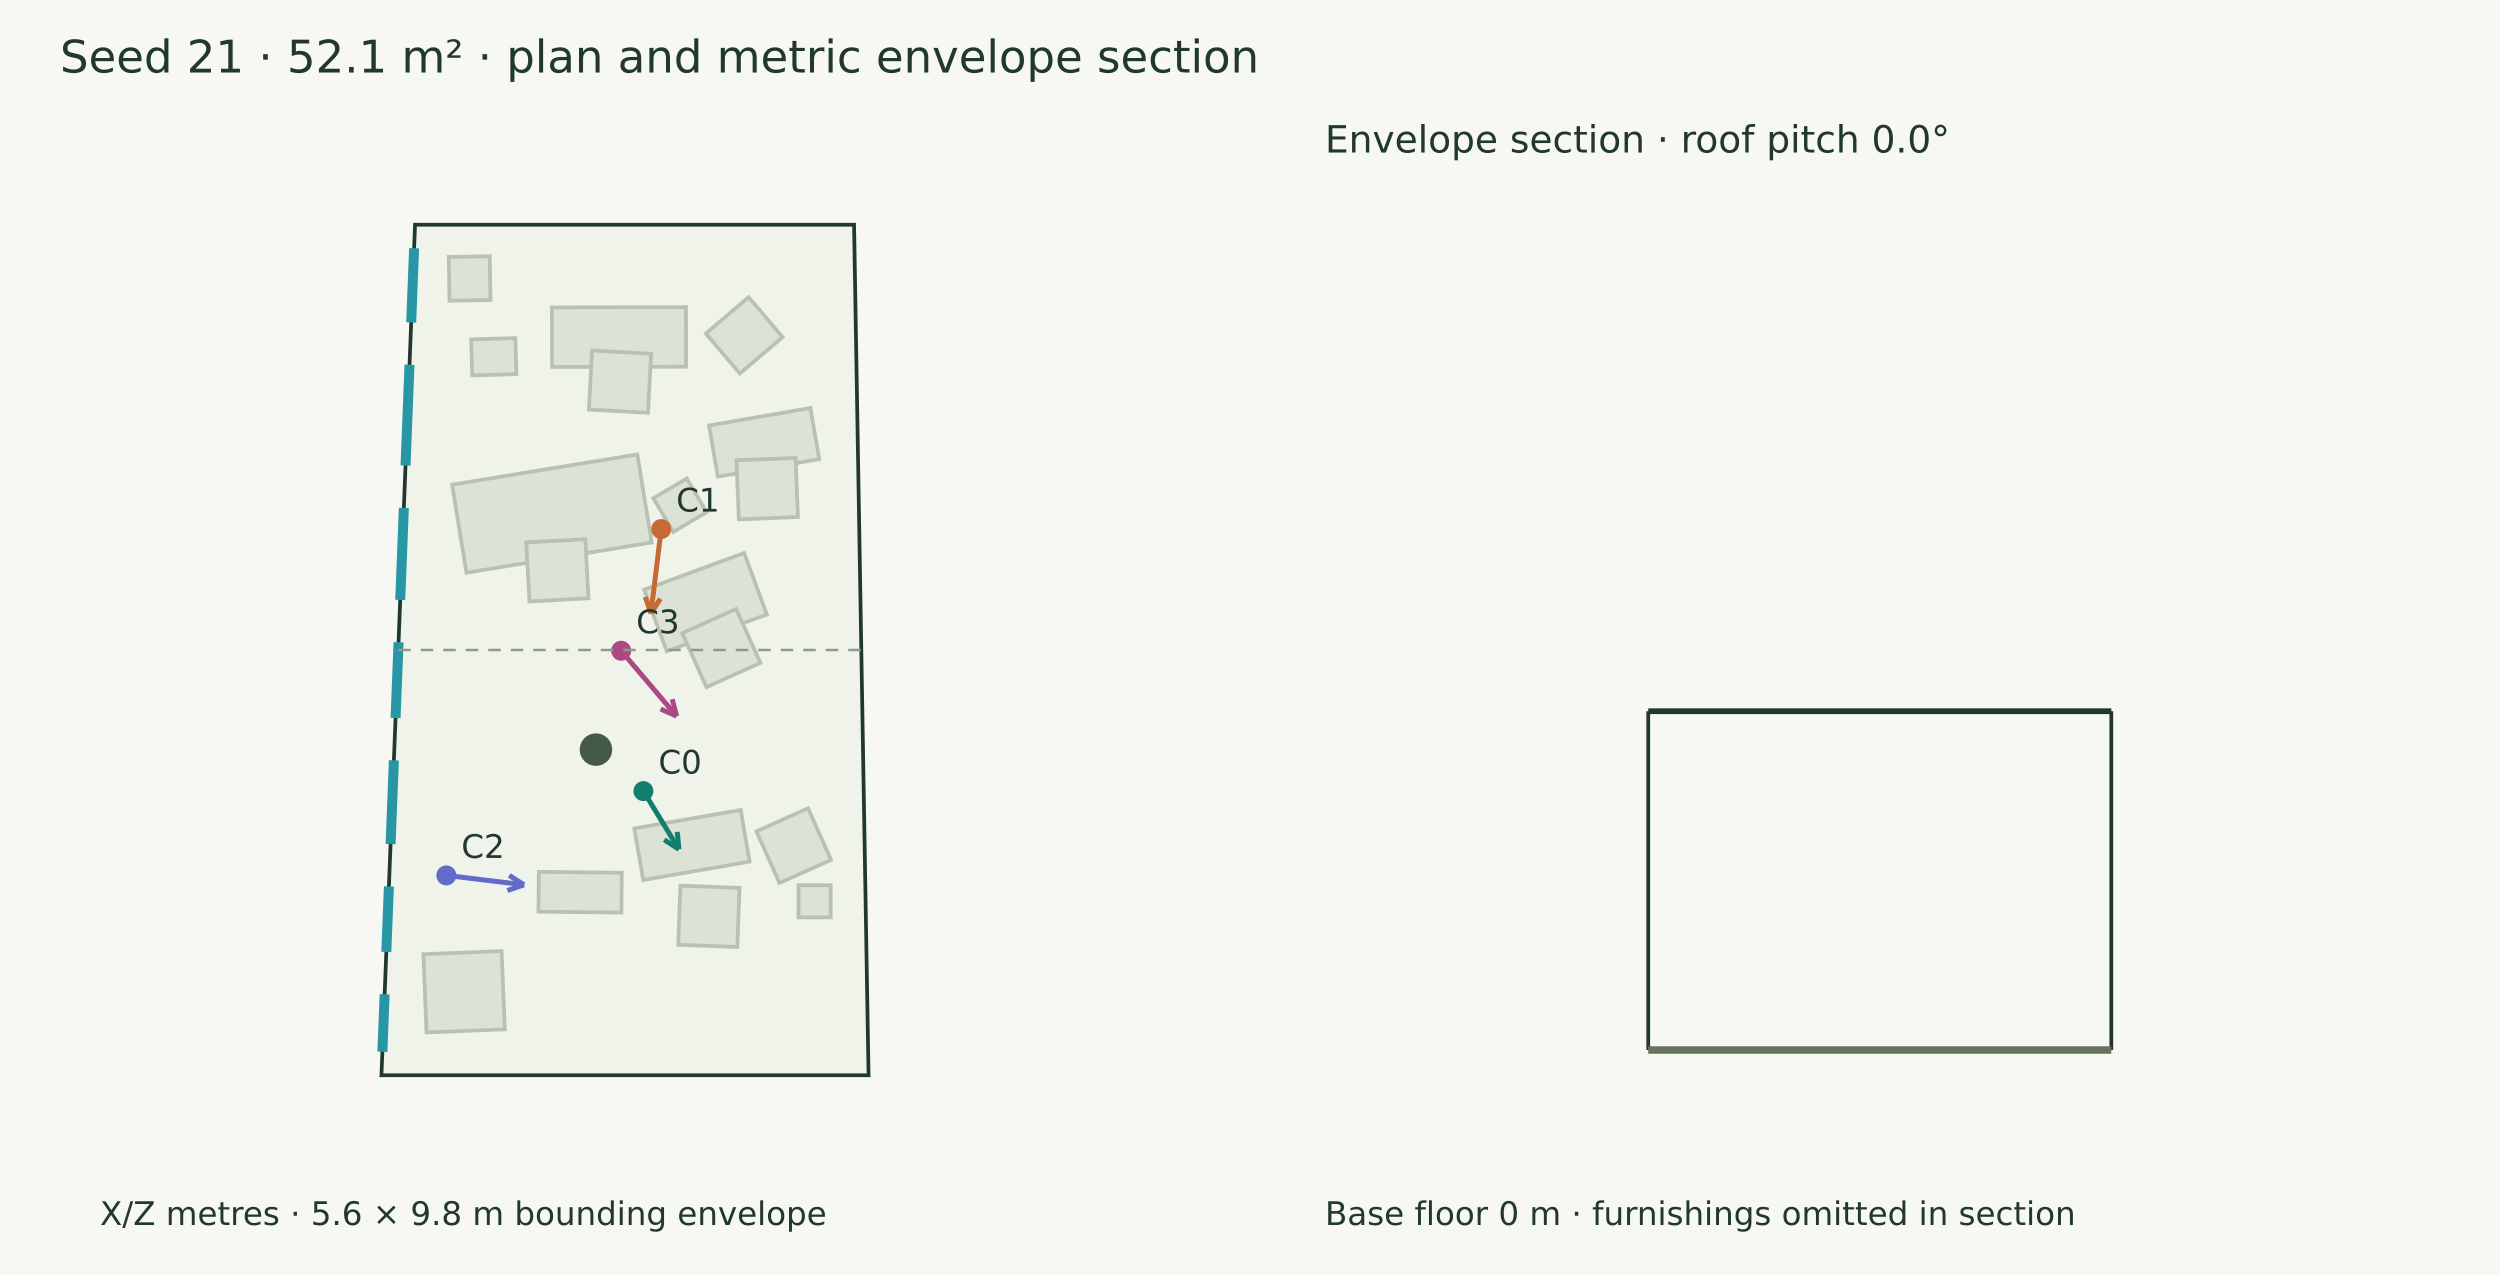
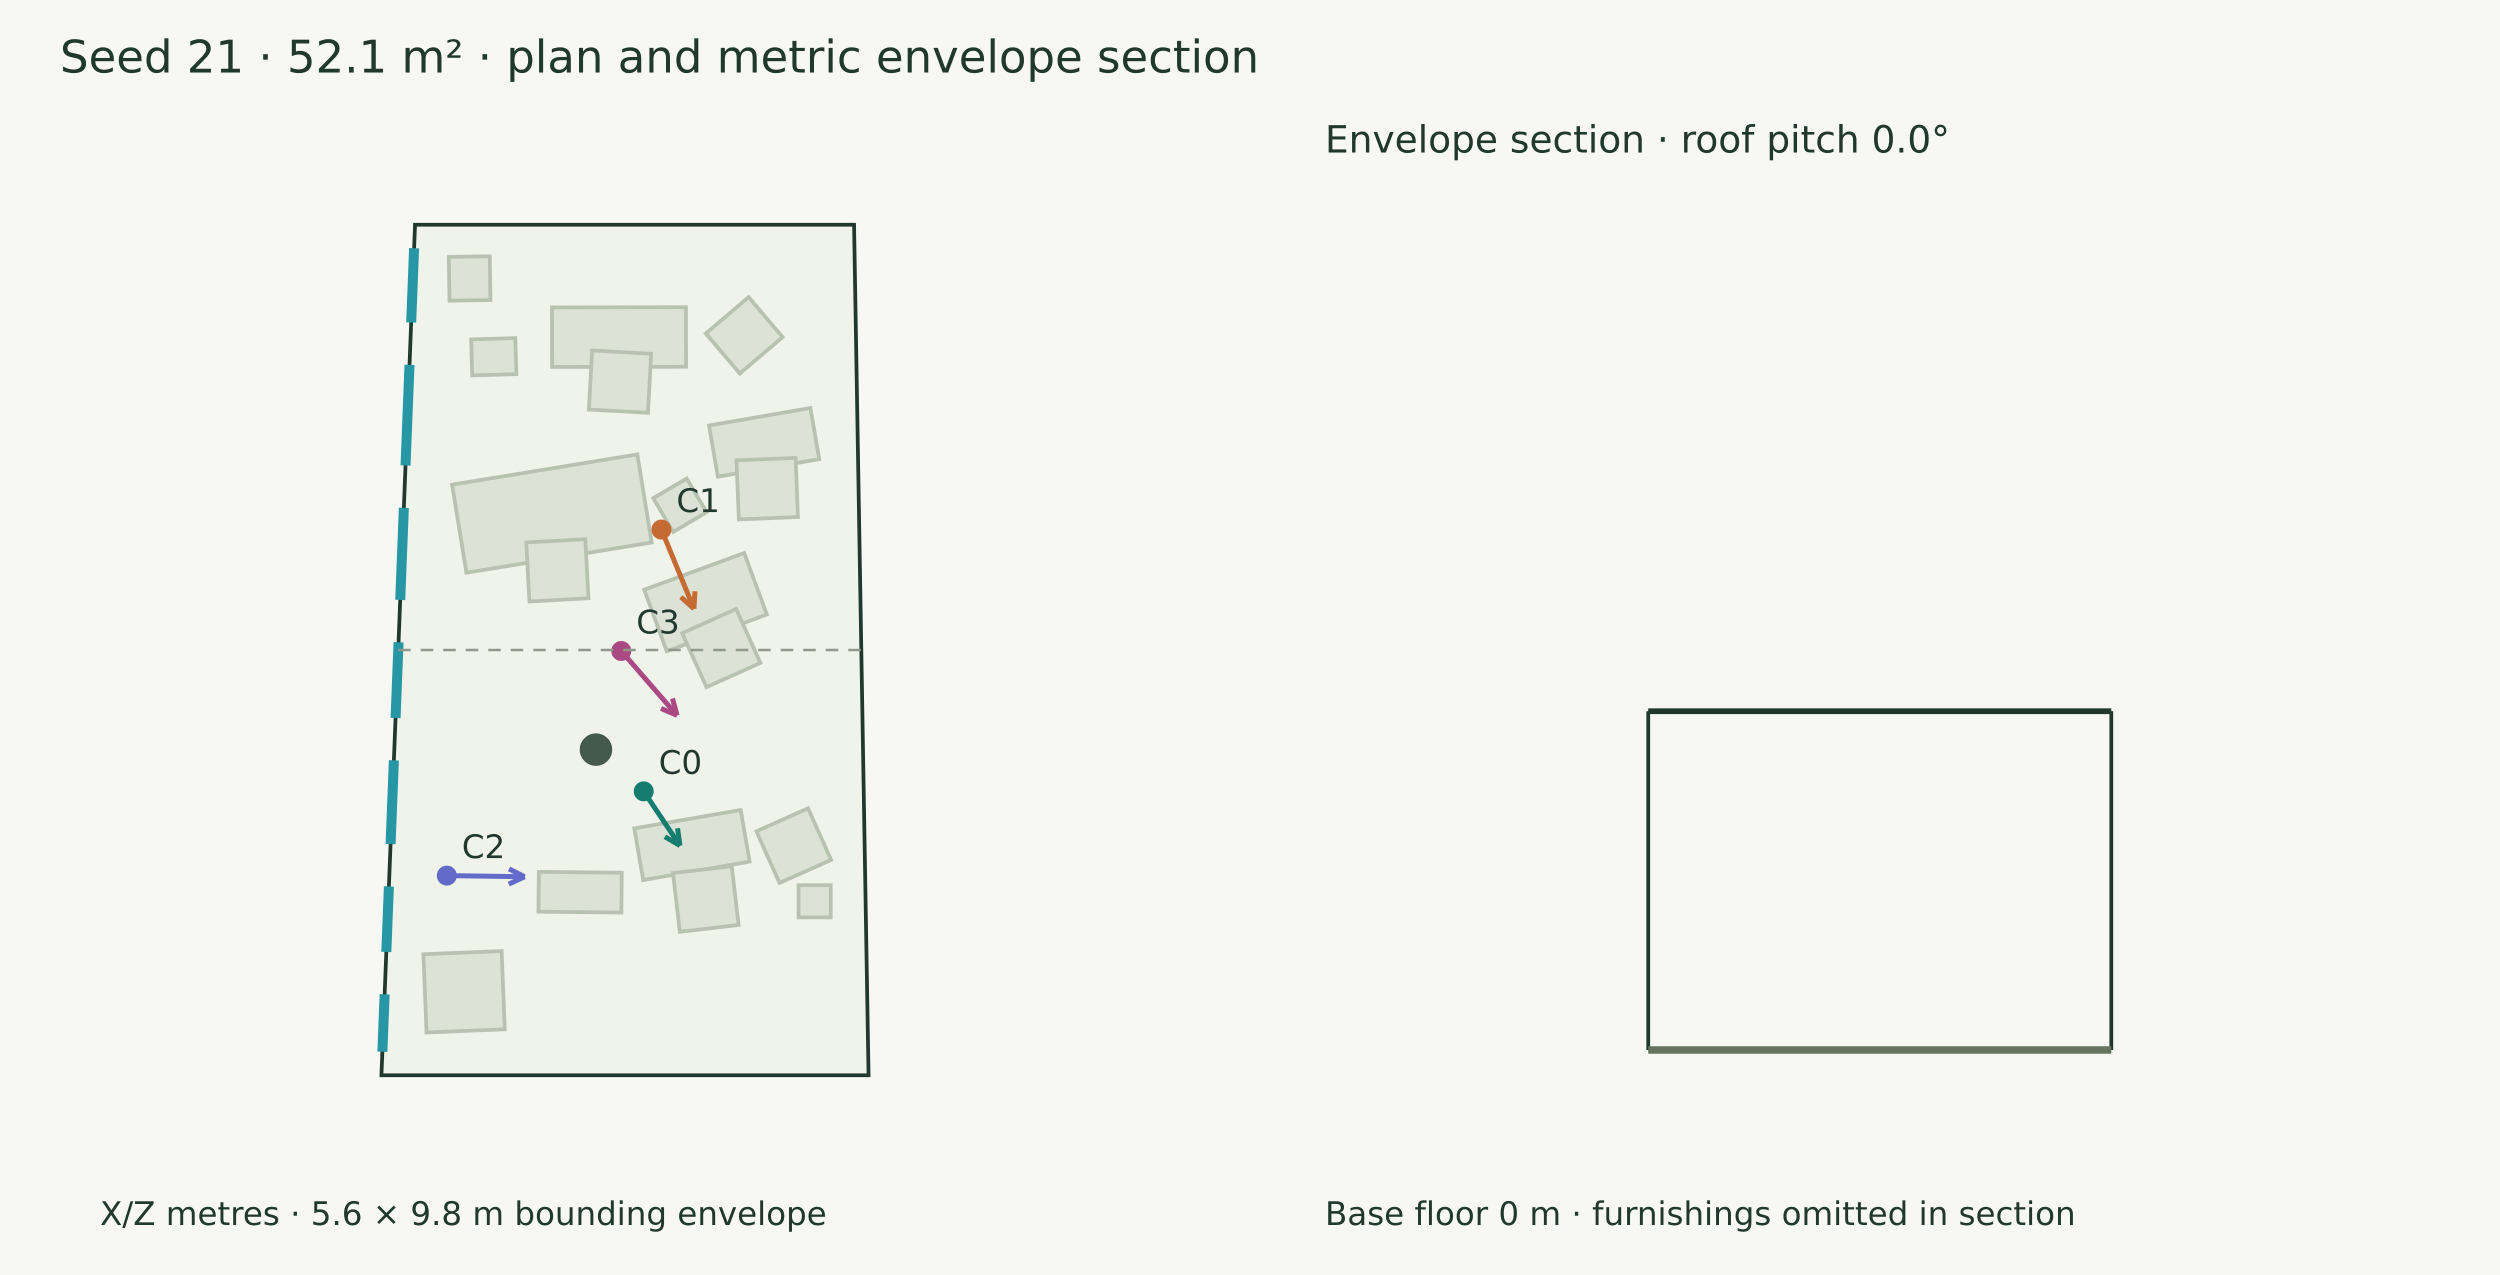
<svg xmlns="http://www.w3.org/2000/svg" width="1000" height="510" viewBox="0 0 1000 510">
  <rect width="100%" height="100%" fill="#f7f8f3" />
  <g font-family="DejaVu Sans" fill="#20382e">
    <text x="24.000" y="29.000" font-size="18">Seed 21 · 52.1 m² · plan and metric envelope section</text>
    <polygon points="166.015,89.897 341.625,89.897 347.424,430.103 152.576,430.103" fill="#eff3e9" stroke="#20382e" stroke-width="1.5" />
    <polygon points="180.831,193.857 254.930,181.764 260.677,216.984 186.578,229.077" fill="#dce3d6" stroke="#b7c2b0" stroke-width="1.5" />
    <polygon points="210.493,216.967 234.118,215.689 235.396,239.314 211.771,240.592" fill="#dce3d6" stroke="#b7c2b0" stroke-width="1.5" />
    <polygon points="253.711,331.359 296.275,323.995 299.846,344.640 257.282,352.004" fill="#dce3d6" stroke="#b7c2b0" stroke-width="1.5" />
-     <polygon points="272.167,354.264 295.810,355.148 294.926,378.792 271.283,377.907" fill="#dce3d6" stroke="#b7c2b0" stroke-width="1.5" />
+     <polygon points="269.192,349.226 292.692,346.486 295.433,369.986 271.932,372.727" fill="#dce3d6" stroke="#b7c2b0" stroke-width="1.5" />
    <polygon points="283.612,170.191 324.164,163.198 327.692,183.657 287.140,190.650" fill="#dce3d6" stroke="#b7c2b0" stroke-width="1.5" />
    <polygon points="294.588,184.121 318.229,183.170 319.180,206.811 295.539,207.762" fill="#dce3d6" stroke="#b7c2b0" stroke-width="1.5" />
    <polygon points="220.787,122.960 274.383,122.882 274.418,146.699 220.822,146.778" fill="#dce3d6" stroke="#b7c2b0" stroke-width="1.5" />
    <polygon points="236.848,140.204 260.473,141.494 259.183,165.119 235.558,163.829" fill="#dce3d6" stroke="#b7c2b0" stroke-width="1.5" />
    <polygon points="257.672,235.892 297.674,221.195 306.714,245.799 266.712,260.496" fill="#dce3d6" stroke="#b7c2b0" stroke-width="1.5" />
    <polygon points="272.875,253.285 294.450,243.575 304.160,265.151 282.585,274.861" fill="#dce3d6" stroke="#b7c2b0" stroke-width="1.5" />
    <polygon points="170.618,412.977 169.355,381.687 200.644,380.424 201.907,411.714" fill="#dce3d6" stroke="#b7c2b0" stroke-width="1.5" />
    <polygon points="319.414,354.078 332.288,354.078 332.288,366.952 319.414,366.952" fill="#dce3d6" stroke="#b7c2b0" stroke-width="1.5" />
    <polygon points="332.436,343.965 311.783,353.182 302.566,332.530 323.218,323.312" fill="#dce3d6" stroke="#b7c2b0" stroke-width="1.5" />
    <polygon points="215.549,348.740 248.712,349.093 248.543,365.025 215.379,364.673" fill="#dce3d6" stroke="#b7c2b0" stroke-width="1.5" />
    <polygon points="188.462,135.766 206.127,135.246 206.551,149.643 188.885,150.163" fill="#dce3d6" stroke="#b7c2b0" stroke-width="1.5" />
    <polygon points="274.701,191.395 282.642,204.890 269.264,212.762 261.323,199.266" fill="#dce3d6" stroke="#b7c2b0" stroke-width="1.5" />
    <polygon points="295.927,149.404 282.330,133.406 299.450,118.856 313.047,134.853" fill="#dce3d6" stroke="#b7c2b0" stroke-width="1.5" />
    <polygon points="179.517,102.765 195.895,102.502 196.176,120.011 179.799,120.275" fill="#dce3d6" stroke="#b7c2b0" stroke-width="1.5" />
    <circle cx="238.378" cy="299.849" r="6.49" fill="#45594a" />
    <path d="M152.948,420.706 L153.855,397.724" stroke="#2797a5" stroke-width="4" fill="none" />
    <path d="M154.525,380.783 L155.560,354.576" stroke="#2797a5" stroke-width="4" fill="none" />
    <path d="M156.229,337.636 L157.552,304.136" stroke="#2797a5" stroke-width="4" fill="none" />
    <path d="M158.222,287.196 L159.418,256.911" stroke="#2797a5" stroke-width="4" fill="none" />
    <path d="M160.087,239.971 L161.542,203.143" stroke="#2797a5" stroke-width="4" fill="none" />
    <path d="M162.211,186.203 L163.802,145.926" stroke="#2797a5" stroke-width="4" fill="none" />
    <path d="M164.471,128.985 L165.644,99.294" stroke="#2797a5" stroke-width="4" fill="none" />
-     <path d="M257.366,316.443 L271.578,339.717" stroke="#147d70" stroke-width="2" fill="none" />
-     <path d="M271.578,339.717 L265.694,335.924" stroke="#147d70" stroke-width="2" fill="none" />
-     <path d="M271.578,339.717 L270.892,332.751" stroke="#147d70" stroke-width="2" fill="none" />
-     <circle cx="257.366" cy="316.443" r="4" fill="#147d70" />
-     <text x="263.366" y="309.443" font-size="13">C0</text>
-     <path d="M264.477,211.629 L260.370,245.383" stroke="#c56a33" stroke-width="2" fill="none" />
-     <path d="M260.370,245.383 L258.109,238.758" stroke="#c56a33" stroke-width="2" fill="none" />
-     <path d="M260.370,245.383 L264.154,239.494" stroke="#c56a33" stroke-width="2" fill="none" />
-     <circle cx="264.477" cy="211.629" r="4" fill="#c56a33" />
-     <text x="270.477" y="204.629" font-size="13">C1</text>
-     <path d="M178.530,350.166 L209.590,353.930" stroke="#626aca" stroke-width="2" fill="none" />
-     <path d="M209.590,353.930 L202.966,356.195" stroke="#626aca" stroke-width="2" fill="none" />
-     <path d="M209.590,353.930 L203.699,350.149" stroke="#626aca" stroke-width="2" fill="none" />
-     <circle cx="178.53" cy="350.166" r="4" fill="#626aca" />
-     <text x="184.530" y="343.166" font-size="13">C2</text>
-     <path d="M248.474,260.303 L270.647,286.457" stroke="#aa4984" stroke-width="2" fill="none" />
-     <path d="M270.647,286.457 L264.249,283.619" stroke="#aa4984" stroke-width="2" fill="none" />
-     <path d="M270.647,286.457 L268.894,279.681" stroke="#aa4984" stroke-width="2" fill="none" />
-     <circle cx="248.474" cy="260.303" r="4" fill="#aa4984" />
-     <text x="254.474" y="253.303" font-size="13">C3</text>
+     <path d="M257.487,316.540 L271.983,338.244" stroke="#147d70" stroke-width="2" fill="none" />
+     <path d="M271.983,338.244 L265.950,334.694" stroke="#147d70" stroke-width="2" fill="none" />
+     <path d="M271.983,338.244 L271.014,331.312" stroke="#147d70" stroke-width="2" fill="none" />
+     <circle cx="257.487" cy="316.54" r="4" fill="#147d70" />
+     <text x="263.487" y="309.540" font-size="13">C0</text>
+     <path d="M264.566,211.824 L277.575,243.489" stroke="#c56a33" stroke-width="2" fill="none" />
+     <path d="M277.575,243.489 L272.363,238.816" stroke="#c56a33" stroke-width="2" fill="none" />
+     <path d="M277.575,243.489 L277.996,236.502" stroke="#c56a33" stroke-width="2" fill="none" />
+     <circle cx="264.566" cy="211.824" r="4" fill="#c56a33" />
+     <text x="270.566" y="204.824" font-size="13">C1</text>
+     <path d="M178.729,350.237 L209.851,350.695" stroke="#626aca" stroke-width="2" fill="none" />
+     <path d="M209.851,350.695 L203.504,353.647" stroke="#626aca" stroke-width="2" fill="none" />
+     <path d="M209.851,350.695 L203.593,347.558" stroke="#626aca" stroke-width="2" fill="none" />
+     <circle cx="178.729" cy="350.237" r="4" fill="#626aca" />
+     <text x="184.729" y="343.237" font-size="13">C2</text>
+     <path d="M248.517,260.394 L270.820,286.151" stroke="#aa4984" stroke-width="2" fill="none" />
+     <path d="M270.820,286.151 L264.392,283.379" stroke="#aa4984" stroke-width="2" fill="none" />
+     <path d="M270.820,286.151 L268.996,279.393" stroke="#aa4984" stroke-width="2" fill="none" />
+     <circle cx="248.517" cy="260.394" r="4" fill="#aa4984" />
+     <text x="254.517" y="253.394" font-size="13">C3</text>
    <text x="40.000" y="490.000" font-size="13">X/Z metres · 5.6 × 9.8 m bounding envelope</text>
    <path d="M159.296,260.000 L344.524,260.000" stroke="#909a8b" stroke-width="1" stroke-dasharray="5 4" fill="none" />
    <path d="M659.296,284.489 L844.524,284.489" stroke="#20382e" stroke-width="2.3" fill="none" />
    <path d="M659.296,420.000 L659.296,284.489" stroke="#20382e" stroke-width="1.5" fill="none" />
    <path d="M844.524,420.000 L844.524,284.489" stroke="#20382e" stroke-width="1.5" fill="none" />
    <path d="M659.296,420.000 L844.524,420.000" stroke="#65745f" stroke-width="3" fill="none" />
    <path d="M659.296,420.000 L659.296,420.000" stroke="#8d9a85" stroke-width="1" fill="none" />
    <path d="M844.524,420.000 L844.524,420.000" stroke="#8d9a85" stroke-width="1" fill="none" />
    <text x="530.000" y="61.000" font-size="15">Envelope section · roof pitch 0.0°</text>
    <text x="530.000" y="490.000" font-size="13">Base floor 0 m · furnishings omitted in section</text>
  </g>
</svg>
